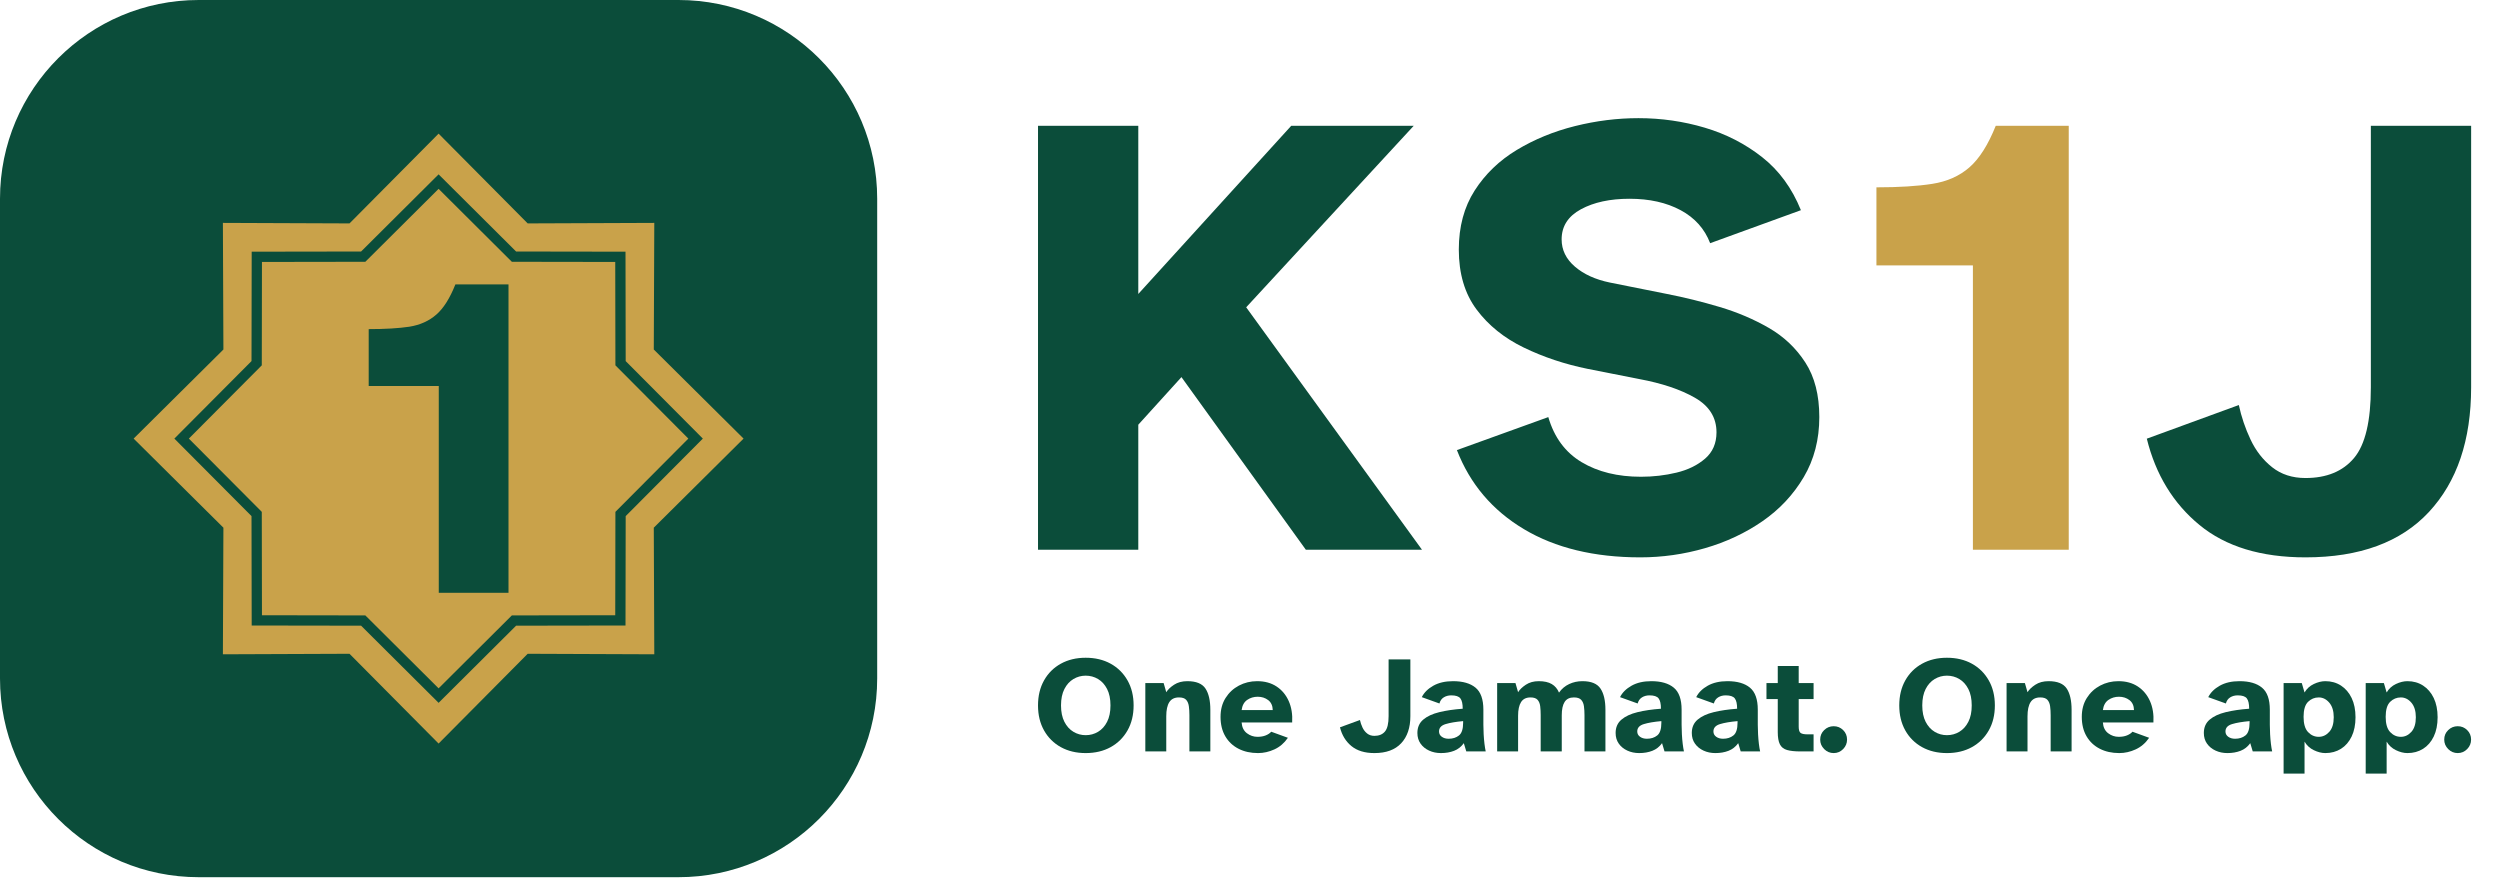
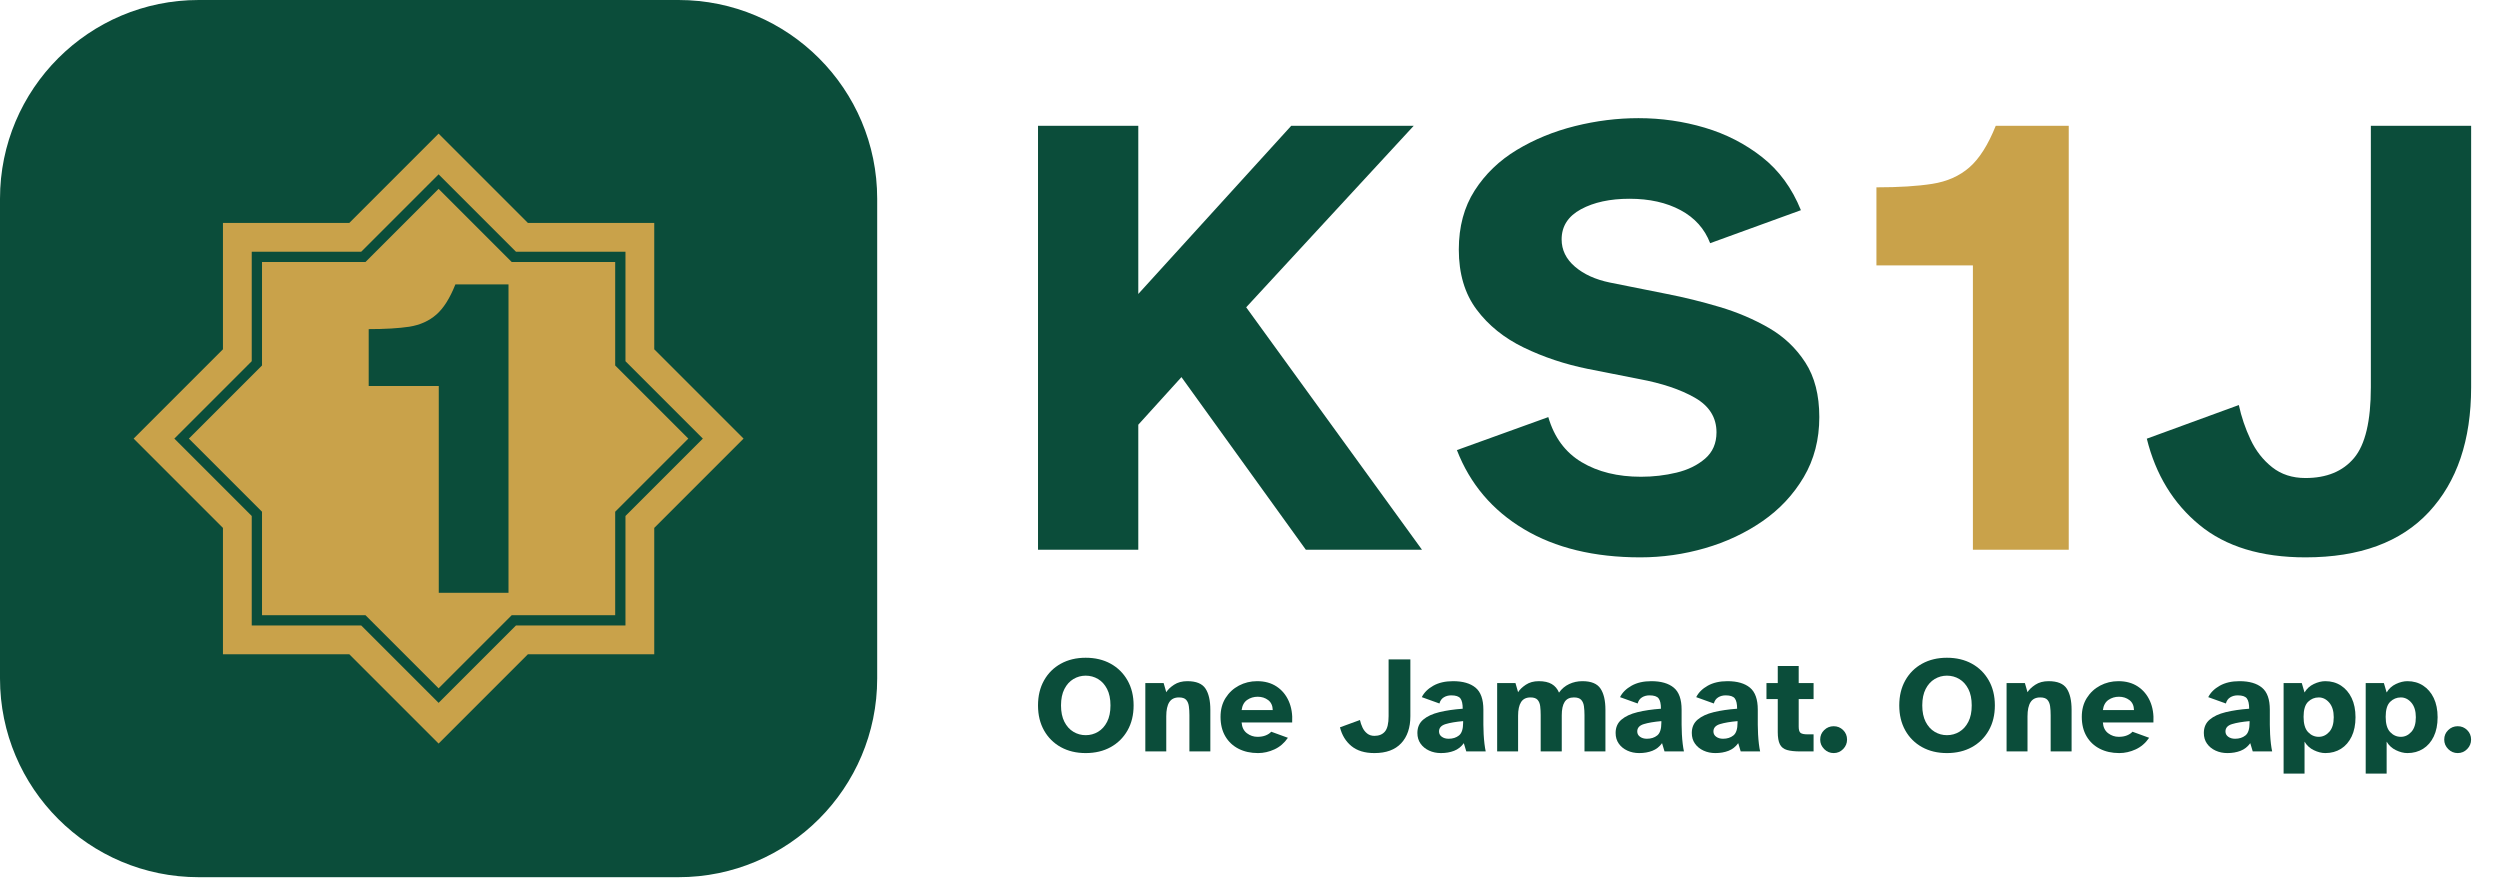
<svg xmlns="http://www.w3.org/2000/svg" viewBox="0 0 684 240">
  <g transform="scale(0.46875)">
    <rect width="512" height="512" rx="116" fill="#0B4D3A" />
-     <polygon points="256.0,78.0 308.0,130.4 381.9,130.1 381.6,204.0 434.0,256.0 381.6,308.0 381.9,381.9 308.0,381.6 256.0,434.0 204.0,381.6 130.1,381.9 130.4,308.0 78.0,256.0 130.4,204.0 130.1,130.1 204.0,130.4" fill="#C9A24A" />
-     <polygon points="256.0,106.0 300.0,149.8 362.1,149.9 362.2,212.0 406.0,256.0 362.2,300.0 362.1,362.1 300.0,362.2 256.0,406.0 212.0,362.2 149.9,362.1 149.8,300.0 106.0,256.0 149.8,212.0 149.9,149.9 212.0,149.8" fill="none" stroke="#0B4D3A" stroke-width="6" />
+     <polygon points="256.00,78.00 308.13,130.13 381.87,130.13 381.87,203.87 434.00,256.00 381.87,308.13 381.87,381.87 308.13,381.87 256.00,434.00 203.87,381.87 130.13,381.87 130.13,308.13 78.00,256.00 130.13,203.87 130.13,130.13 203.87,130.13" fill="#C9A24A" />
+     <polygon points="256.00,106.00 299.93,149.93 362.07,149.93 362.07,212.07 406.00,256.00 362.07,299.93 362.07,362.07 299.93,362.07 256.00,406.00 212.07,362.07 149.93,362.07 149.93,299.93 106.00,256.00 149.93,212.07 149.93,149.93 212.07,149.93" fill="none" stroke="#0B4D3A" stroke-width="6" />
    <path d="M256.1 346V225.3H215.2V192.1Q229.5 192.1 238.9 190.7Q248.3 189.2 254.7 183.6Q261 178.1 265.8 166H296.8V346Z" fill="#0B4D3A" />
  </g>
  <g transform="translate(284 150.41) scale(0.17365)">
    <path transform="translate(-44 0)" d="M44 0V-668H202V-403L443 -668H636L372 -382L649 0H466L270 -272L202 -197V0Z" fill="#0B4D3A" />
    <path transform="translate(-44 0)" d="M993 12Q884 12 809.5 -32.5Q735 -77 704 -157L848 -209Q862 -161 900.5 -138.0Q939 -115 994 -115Q1023 -115 1050.0 -121.5Q1077 -128 1095.0 -143.5Q1113 -159 1113 -185Q1113 -220 1079.0 -239.5Q1045 -259 991 -269L910 -285Q856 -296 809.5 -318.5Q763 -341 735.0 -378.5Q707 -416 707 -473Q707 -527 732.0 -566.0Q757 -605 798.5 -630.0Q840 -655 890.0 -667.5Q940 -680 990 -680Q1044 -680 1094.5 -665.0Q1145 -650 1185.0 -618.5Q1225 -587 1246 -535L1103 -483Q1090 -517 1056.5 -535.0Q1023 -553 976 -553Q930 -553 899.5 -536.5Q869 -520 869 -489Q869 -464 890.0 -446.0Q911 -428 945 -421L1035 -403Q1076 -395 1118.0 -382.5Q1160 -370 1195.5 -349.5Q1231 -329 1253.0 -295.0Q1275 -261 1275 -209Q1275 -156 1250.5 -114.5Q1226 -73 1185.5 -45.0Q1145 -17 1095.0 -2.5Q1045 12 993 12Z" fill="#0B4D3A" />
    <path transform="translate(-44 0)" d="M1517 0V-448H1365V-571Q1418 -571 1453.0 -576.5Q1488 -582 1511.5 -602.5Q1535 -623 1553 -668H1668V0Z" fill="#C9A24A" />
    <path transform="translate(-44 0)" d="M2041 12Q1936 12 1874.0 -39.0Q1812 -90 1791 -175L1936 -228Q1942 -200 1954.5 -173.5Q1967 -147 1988.5 -130.0Q2010 -113 2041 -113Q2091 -113 2117.5 -144.5Q2144 -176 2144 -256V-668H2302V-256Q2302 -131 2235.5 -59.5Q2169 12 2041 12Z" fill="#0B4D3A" />
  </g>
  <g transform="translate(284 205.59) scale(0.03769)">
    <path transform="translate(-35 0)" d="M381 12Q279 12 201.0 -31.0Q123 -74 79.0 -152.0Q35 -230 35 -334Q35 -438 79.0 -516.0Q123 -594 201.0 -637.0Q279 -680 381 -680Q484 -680 562.0 -637.0Q640 -594 684.5 -516.0Q729 -438 729 -334Q729 -230 684.5 -152.0Q640 -74 562.0 -31.0Q484 12 381 12ZM381 -118Q430 -118 471.0 -142.5Q512 -167 536.5 -215.0Q561 -263 561 -334Q561 -405 536.5 -453.0Q512 -501 471.0 -525.5Q430 -550 381 -550Q333 -550 292.0 -525.5Q251 -501 226.5 -453.0Q202 -405 202 -334Q202 -263 226.5 -215.0Q251 -167 292.0 -142.5Q333 -118 381 -118Z" fill="#0B4D3A" />
    <path transform="translate(-35 0)" d="M814 0V-496H947L966 -430Q983 -458 1022.5 -484.0Q1062 -510 1119 -510Q1215 -510 1250.5 -456.5Q1286 -403 1286 -302V0H1134V-264Q1134 -299 1130.0 -328.0Q1126 -357 1110.5 -374.5Q1095 -392 1058 -392Q1010 -392 988.0 -357.5Q966 -323 966 -255V0Z" fill="#0B4D3A" />
    <path transform="translate(-35 0)" d="M1632 12Q1552 12 1490.5 -19.5Q1429 -51 1394.5 -110.0Q1360 -169 1360 -251Q1360 -330 1396.5 -388.0Q1433 -446 1493.5 -478.0Q1554 -510 1626 -510Q1708 -510 1766.5 -471.5Q1825 -433 1855.0 -365.5Q1885 -298 1880 -210H1513Q1517 -158 1551.5 -132.0Q1586 -106 1628 -106Q1663 -106 1688.5 -116.5Q1714 -127 1728 -143L1849 -99Q1810 -42 1751.5 -15.0Q1693 12 1632 12ZM1513 -300H1739Q1738 -348 1706.0 -372.5Q1674 -397 1630 -397Q1587 -397 1553.5 -374.0Q1520 -351 1513 -300Z" fill="#0B4D3A" />
    <path transform="translate(-35 0)" d="M2477 12Q2372 12 2310.0 -39.0Q2248 -90 2227 -175L2372 -228Q2378 -200 2390.5 -173.5Q2403 -147 2424.5 -130.0Q2446 -113 2477 -113Q2527 -113 2553.5 -144.5Q2580 -176 2580 -256V-668H2738V-256Q2738 -131 2671.5 -59.5Q2605 12 2477 12Z" fill="#0B4D3A" />
    <path transform="translate(-35 0)" d="M2960 12Q2913 12 2874.0 -6.0Q2835 -24 2812.0 -56.5Q2789 -89 2789 -134Q2789 -195 2831.5 -231.0Q2874 -267 2948.0 -285.0Q3022 -303 3118 -310Q3118 -363 3101.0 -385.0Q3084 -407 3035 -407Q3004 -407 2980.5 -392.5Q2957 -378 2949 -348L2821 -394Q2846 -444 2904.5 -477.0Q2963 -510 3048 -510Q3154 -510 3211.0 -463.0Q3268 -416 3268 -303V-194Q3268 -162 3270.0 -125.0Q3272 -88 3276.0 -55.0Q3280 -22 3285 0H3144L3126 -60Q3098 -21 3055.5 -4.5Q3013 12 2960 12ZM3016 -92Q3061 -92 3091.0 -116.0Q3121 -140 3121 -208V-220Q3042 -213 2994.0 -198.5Q2946 -184 2946 -145Q2946 -121 2966.0 -106.5Q2986 -92 3016 -92Z" fill="#0B4D3A" />
    <path transform="translate(-35 0)" d="M3368 0V-496H3501L3520 -430Q3537 -458 3576.0 -484.0Q3615 -510 3670 -510Q3729 -510 3764.5 -489.0Q3800 -468 3817 -427Q3846 -468 3890.5 -489.0Q3935 -510 3987 -510Q4082 -510 4118.0 -456.5Q4154 -403 4154 -302V0H4002V-264Q4002 -299 3998.0 -328.0Q3994 -357 3978.0 -374.5Q3962 -392 3925 -392Q3879 -392 3858.0 -359.5Q3837 -327 3837 -262V0H3684V-264Q3684 -299 3680.5 -328.0Q3677 -357 3661.5 -374.5Q3646 -392 3610 -392Q3563 -392 3541.5 -358.0Q3520 -324 3520 -259V0Z" fill="#0B4D3A" />
    <path transform="translate(-35 0)" d="M4399 12Q4352 12 4313.0 -6.0Q4274 -24 4251.0 -56.5Q4228 -89 4228 -134Q4228 -195 4270.5 -231.0Q4313 -267 4387.0 -285.0Q4461 -303 4557 -310Q4557 -363 4540.0 -385.0Q4523 -407 4474 -407Q4443 -407 4419.5 -392.5Q4396 -378 4388 -348L4260 -394Q4285 -444 4343.5 -477.0Q4402 -510 4487 -510Q4593 -510 4650.0 -463.0Q4707 -416 4707 -303V-194Q4707 -162 4709.0 -125.0Q4711 -88 4715.0 -55.0Q4719 -22 4724 0H4583L4565 -60Q4537 -21 4494.5 -4.5Q4452 12 4399 12ZM4455 -92Q4500 -92 4530.0 -116.0Q4560 -140 4560 -208V-220Q4481 -213 4433.0 -198.5Q4385 -184 4385 -145Q4385 -121 4405.0 -106.5Q4425 -92 4455 -92Z" fill="#0B4D3A" />
    <path transform="translate(-35 0)" d="M4952 12Q4905 12 4866.0 -6.0Q4827 -24 4804.0 -56.5Q4781 -89 4781 -134Q4781 -195 4823.5 -231.0Q4866 -267 4940.0 -285.0Q5014 -303 5110 -310Q5110 -363 5093.0 -385.0Q5076 -407 5027 -407Q4996 -407 4972.5 -392.5Q4949 -378 4941 -348L4813 -394Q4838 -444 4896.5 -477.0Q4955 -510 5040 -510Q5146 -510 5203.0 -463.0Q5260 -416 5260 -303V-194Q5260 -162 5262.0 -125.0Q5264 -88 5268.0 -55.0Q5272 -22 5277 0H5136L5118 -60Q5090 -21 5047.5 -4.5Q5005 12 4952 12ZM5008 -92Q5053 -92 5083.0 -116.0Q5113 -140 5113 -208V-220Q5034 -213 4986.0 -198.5Q4938 -184 4938 -145Q4938 -121 4958.0 -106.5Q4978 -92 5008 -92Z" fill="#0B4D3A" />
    <path transform="translate(-35 0)" d="M5569 0Q5508 0 5472.0 -10.5Q5436 -21 5420.5 -51.5Q5405 -82 5405 -140V-380H5323V-496H5405V-620H5557V-496H5665V-380H5557V-180Q5557 -145 5570.5 -134.5Q5584 -124 5621 -124H5665V0Z" fill="#0B4D3A" />
    <path transform="translate(-35 0)" d="M5811 12Q5771 12 5742.0 -17.0Q5713 -46 5713 -86Q5713 -127 5742.0 -155.0Q5771 -183 5811 -183Q5851 -183 5879.5 -155.0Q5908 -127 5908 -86Q5908 -46 5879.5 -17.0Q5851 12 5811 12Z" fill="#0B4D3A" />
    <path transform="translate(-35 0)" d="M6633 12Q6531 12 6453.0 -31.0Q6375 -74 6331.0 -152.0Q6287 -230 6287 -334Q6287 -438 6331.0 -516.0Q6375 -594 6453.0 -637.0Q6531 -680 6633 -680Q6736 -680 6814.0 -637.0Q6892 -594 6936.5 -516.0Q6981 -438 6981 -334Q6981 -230 6936.5 -152.0Q6892 -74 6814.0 -31.0Q6736 12 6633 12ZM6633 -118Q6682 -118 6723.0 -142.5Q6764 -167 6788.5 -215.0Q6813 -263 6813 -334Q6813 -405 6788.5 -453.0Q6764 -501 6723.0 -525.5Q6682 -550 6633 -550Q6585 -550 6544.0 -525.5Q6503 -501 6478.5 -453.0Q6454 -405 6454 -334Q6454 -263 6478.5 -215.0Q6503 -167 6544.0 -142.5Q6585 -118 6633 -118Z" fill="#0B4D3A" />
    <path transform="translate(-35 0)" d="M7066 0V-496H7199L7218 -430Q7235 -458 7274.5 -484.0Q7314 -510 7371 -510Q7467 -510 7502.5 -456.5Q7538 -403 7538 -302V0H7386V-264Q7386 -299 7382.0 -328.0Q7378 -357 7362.5 -374.5Q7347 -392 7310 -392Q7262 -392 7240.0 -357.5Q7218 -323 7218 -255V0Z" fill="#0B4D3A" />
    <path transform="translate(-35 0)" d="M7884 12Q7804 12 7742.5 -19.5Q7681 -51 7646.5 -110.0Q7612 -169 7612 -251Q7612 -330 7648.5 -388.0Q7685 -446 7745.5 -478.0Q7806 -510 7878 -510Q7960 -510 8018.5 -471.5Q8077 -433 8107.0 -365.5Q8137 -298 8132 -210H7765Q7769 -158 7803.5 -132.0Q7838 -106 7880 -106Q7915 -106 7940.5 -116.5Q7966 -127 7980 -143L8101 -99Q8062 -42 8003.5 -15.0Q7945 12 7884 12ZM7765 -300H7991Q7990 -348 7958.0 -372.5Q7926 -397 7882 -397Q7839 -397 7805.5 -374.0Q7772 -351 7765 -300Z" fill="#0B4D3A" />
    <path transform="translate(-35 0)" d="M8669 12Q8622 12 8583.0 -6.0Q8544 -24 8521.0 -56.5Q8498 -89 8498 -134Q8498 -195 8540.5 -231.0Q8583 -267 8657.0 -285.0Q8731 -303 8827 -310Q8827 -363 8810.0 -385.0Q8793 -407 8744 -407Q8713 -407 8689.5 -392.5Q8666 -378 8658 -348L8530 -394Q8555 -444 8613.5 -477.0Q8672 -510 8757 -510Q8863 -510 8920.0 -463.0Q8977 -416 8977 -303V-194Q8977 -162 8979.0 -125.0Q8981 -88 8985.0 -55.0Q8989 -22 8994 0H8853L8835 -60Q8807 -21 8764.5 -4.5Q8722 12 8669 12ZM8725 -92Q8770 -92 8800.0 -116.0Q8830 -140 8830 -208V-220Q8751 -213 8703.0 -198.5Q8655 -184 8655 -145Q8655 -121 8675.0 -106.5Q8695 -92 8725 -92Z" fill="#0B4D3A" />
    <path transform="translate(-35 0)" d="M9077 161V-496H9209L9229 -428Q9253 -469 9296.5 -489.5Q9340 -510 9380 -510Q9444 -510 9493.5 -478.0Q9543 -446 9571.0 -387.5Q9599 -329 9599 -248Q9599 -167 9571.0 -108.5Q9543 -50 9493.5 -19.0Q9444 12 9380 12Q9340 12 9296.5 -9.0Q9253 -30 9229 -71V161ZM9332 -106Q9376 -106 9408.5 -142.0Q9441 -178 9441 -248Q9441 -316 9408.5 -354.0Q9376 -392 9332 -392Q9287 -392 9254.5 -360.0Q9222 -328 9222 -251Q9222 -175 9254.5 -140.5Q9287 -106 9332 -106Z" fill="#0B4D3A" />
    <path transform="translate(-35 0)" d="M9673 161V-496H9805L9825 -428Q9849 -469 9892.5 -489.5Q9936 -510 9976 -510Q10040 -510 10089.5 -478.0Q10139 -446 10167.0 -387.5Q10195 -329 10195 -248Q10195 -167 10167.0 -108.5Q10139 -50 10089.5 -19.0Q10040 12 9976 12Q9936 12 9892.5 -9.0Q9849 -30 9825 -71V161ZM9928 -106Q9972 -106 10004.5 -142.0Q10037 -178 10037 -248Q10037 -316 10004.5 -354.0Q9972 -392 9928 -392Q9883 -392 9850.5 -360.0Q9818 -328 9818 -251Q9818 -175 9850.5 -140.5Q9883 -106 9928 -106Z" fill="#0B4D3A" />
    <path transform="translate(-35 0)" d="M10341 12Q10301 12 10272.0 -17.0Q10243 -46 10243 -86Q10243 -127 10272.0 -155.0Q10301 -183 10341 -183Q10381 -183 10409.5 -155.0Q10438 -127 10438 -86Q10438 -46 10409.5 -17.0Q10381 12 10341 12Z" fill="#0B4D3A" />
  </g>
</svg>
